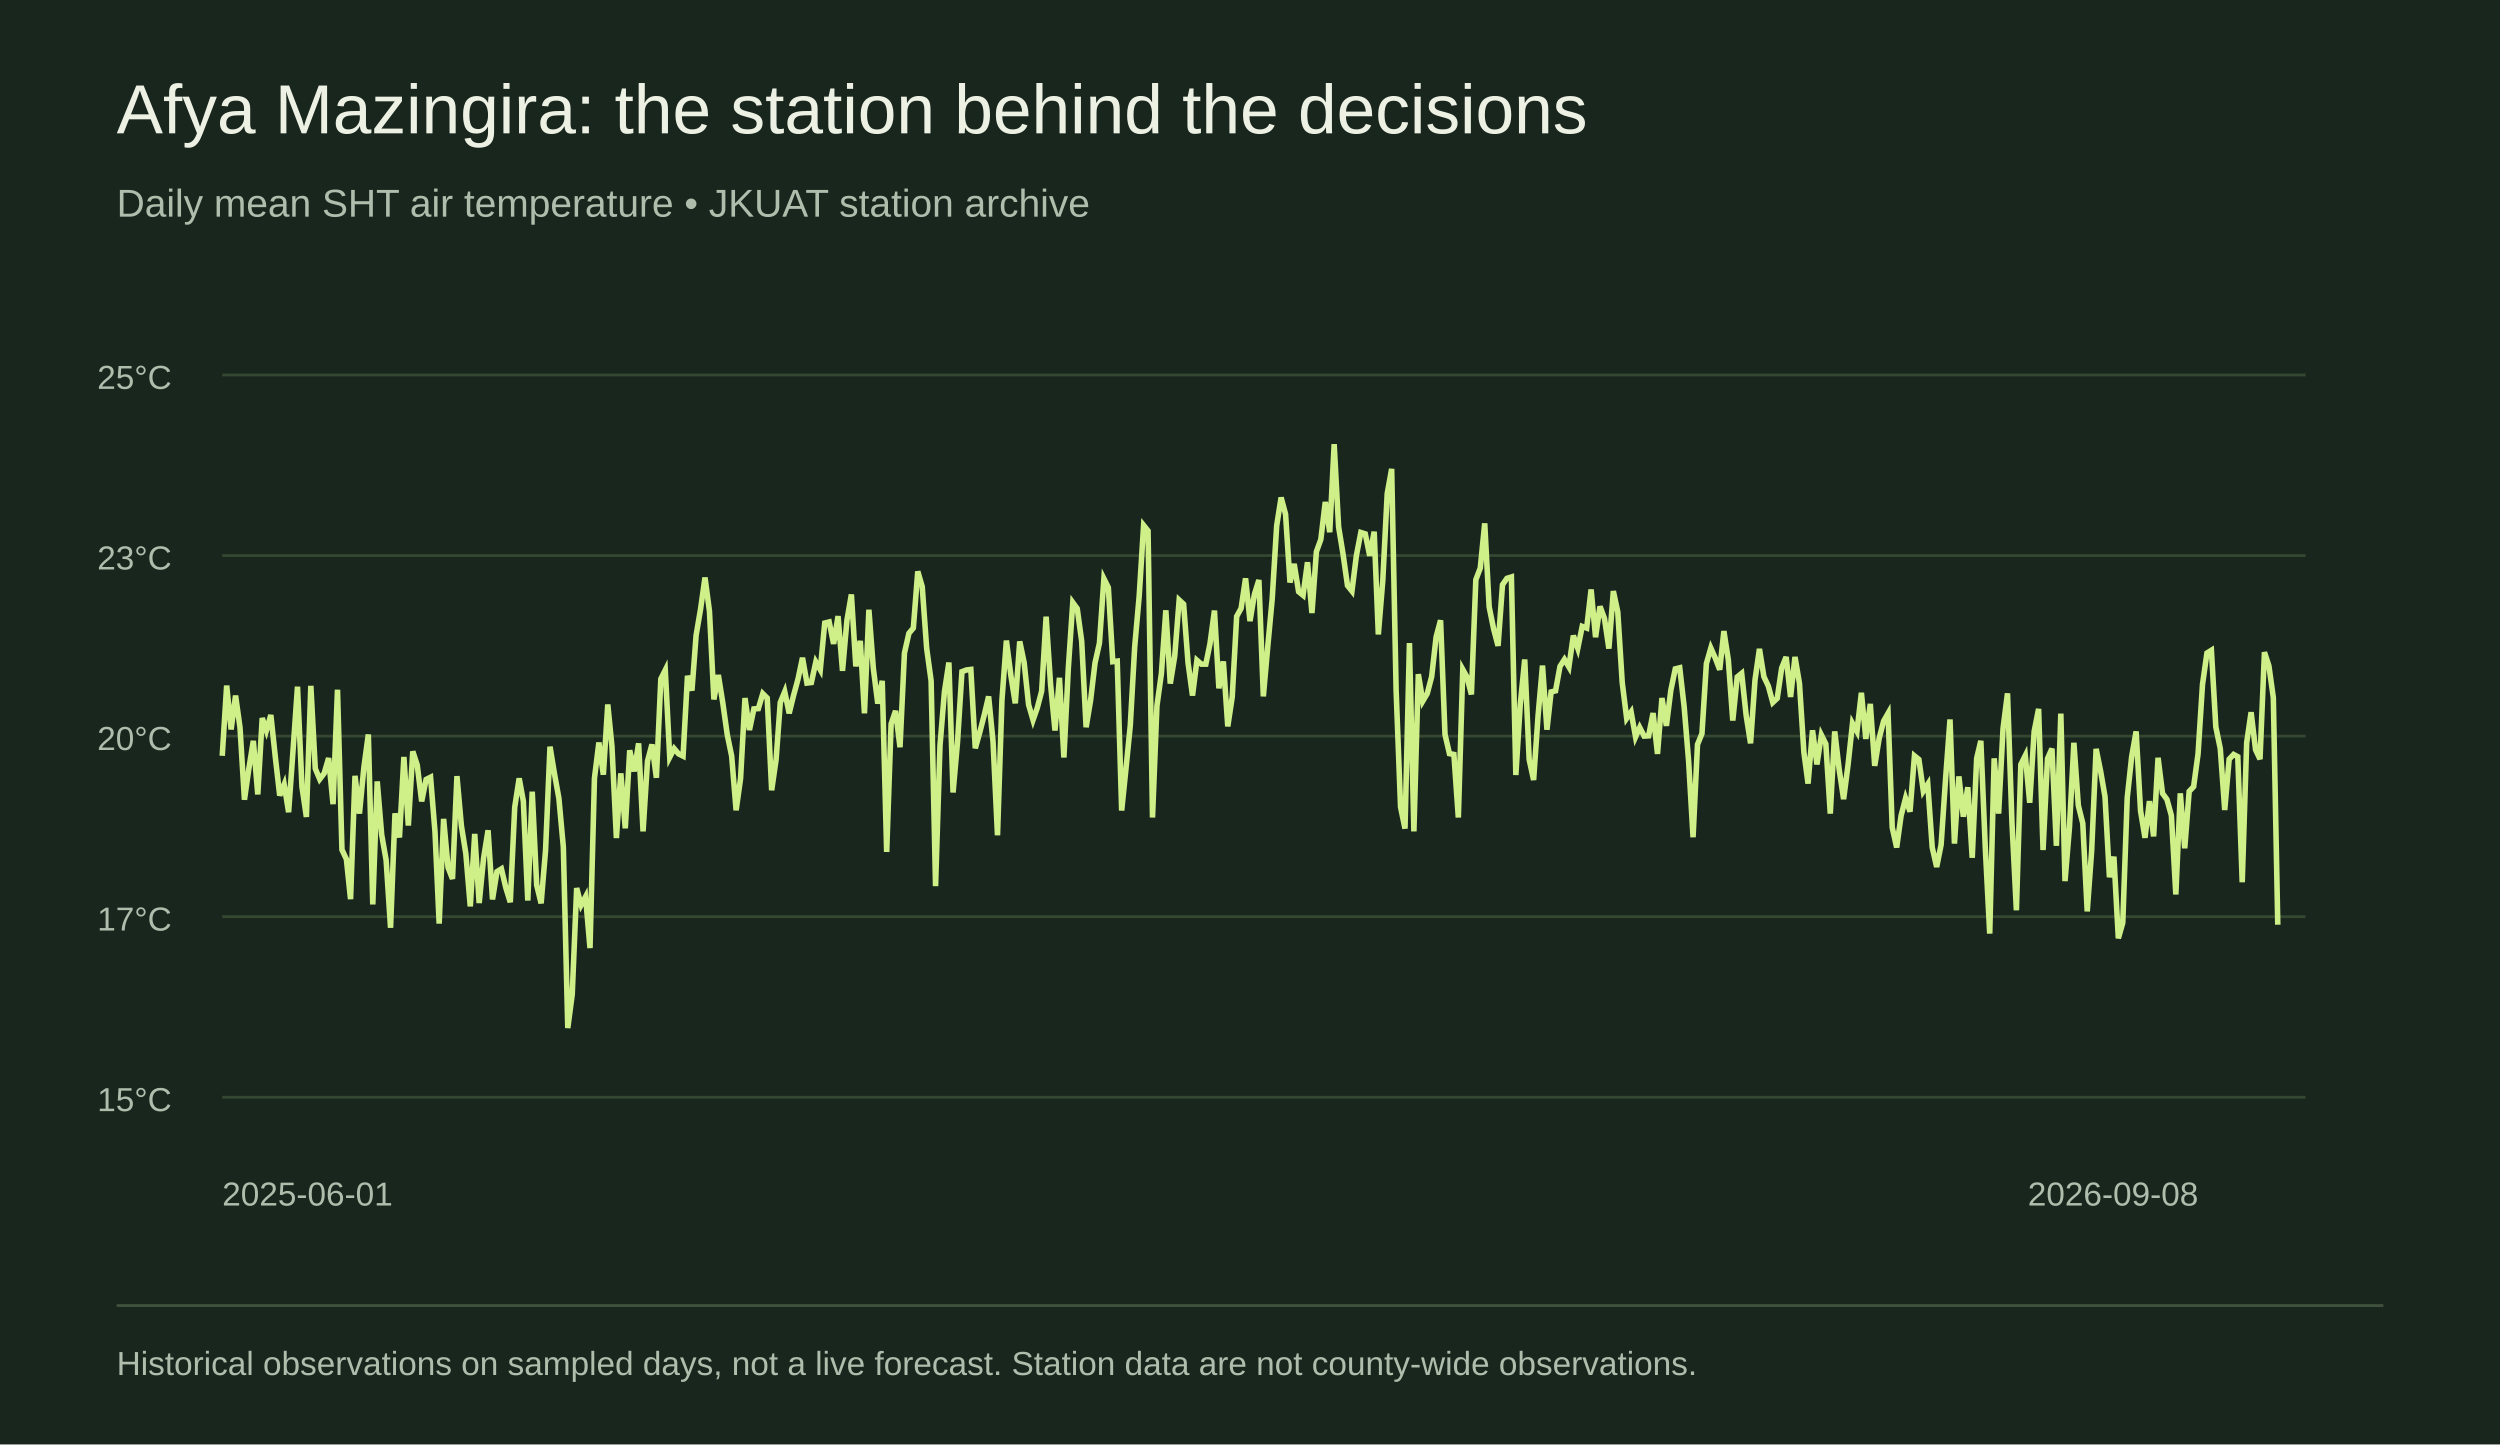
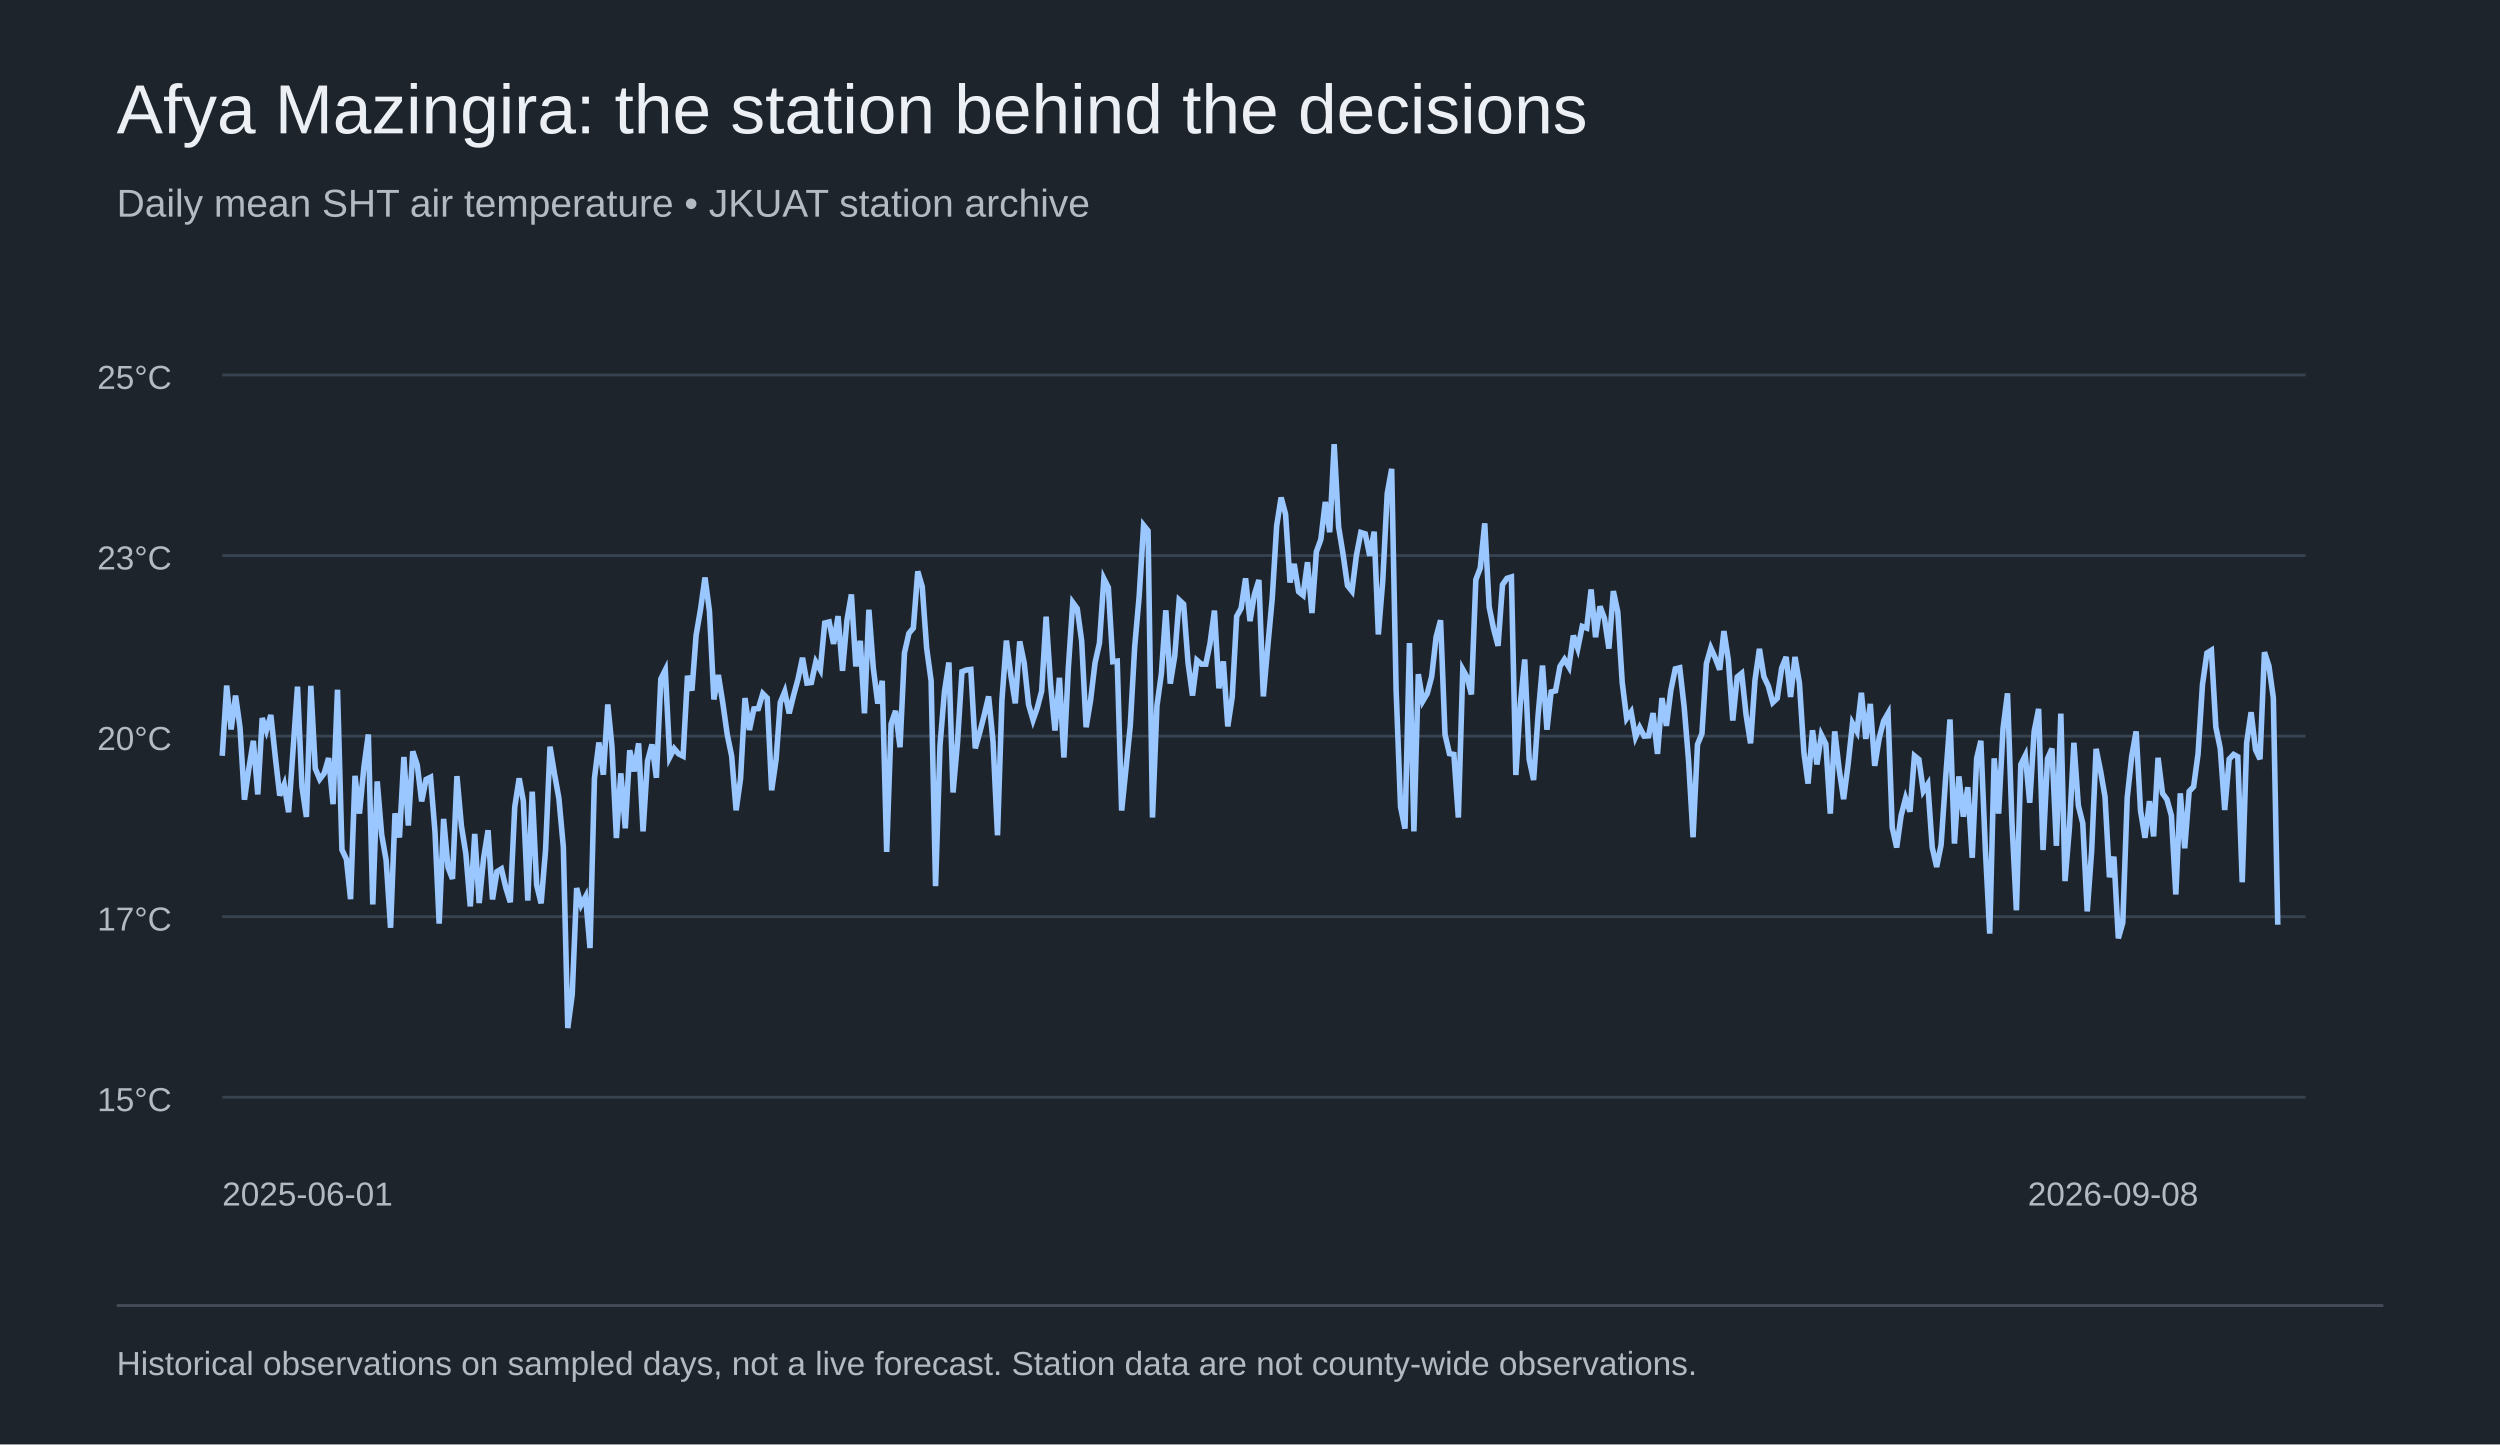
<svg xmlns="http://www.w3.org/2000/svg" viewBox="0 0 900 520" role="img">
-   <rect width="900" height="520" fill="#19261d" />
-   <style>text{font-family:Arial,sans-serif;fill:#edf1e4}.muted{fill:#afbdad;font-size:14px}.label{font-size:17px}.value{fill:#cfef88;font-size:22px}.small{fill:#afbdad;font-size:12px}</style>
+   <rect width="900" height="520" fill="#1d242c" />
+   <style>text{font-family:Arial,sans-serif;fill:#ecf0f5}.muted{fill:#b4bac2;font-size:14px}.label{font-size:17px}.value{fill:#9ac7ff;font-size:22px}.small{fill:#b4bac2;font-size:12px}</style>
  <text x="42" y="48" font-size="25">Afya Mazingira: the station behind the decisions</text>
  <text x="42" y="78" class="muted">Daily mean SHT air temperature • JKUAT station archive</text>
-   <path d="M80 395H830" stroke="#344731" />
+   <path d="M80 395H830" stroke="#384352" />
  <text x="35" y="400" class="small">15°C</text>
-   <path d="M80 330H830" stroke="#344731" />
+   <path d="M80 330H830" stroke="#384352" />
  <text x="35" y="335" class="small">17°C</text>
-   <path d="M80 265H830" stroke="#344731" />
+   <path d="M80 265H830" stroke="#384352" />
  <text x="35" y="270" class="small">20°C</text>
-   <path d="M80 200H830" stroke="#344731" />
+   <path d="M80 200H830" stroke="#384352" />
  <text x="35" y="205" class="small">23°C</text>
-   <path d="M80 135H830" stroke="#344731" />
+   <path d="M80 135H830" stroke="#384352" />
  <text x="35" y="140" class="small">25°C</text>
-   <polyline points="80.0,272.1 81.6,246.8 83.2,262.6 84.8,250.4 86.4,261.9 88.0,287.9 89.6,276.6 91.2,266.7 92.8,286.0 94.4,258.5 95.9,263.0 97.5,257.4 99.1,272.4 100.7,286.4 102.3,282.4 103.9,292.4 105.5,270.0 107.1,247.2 108.7,283.2 110.3,294.1 111.9,246.9 113.5,276.7 115.1,280.5 116.7,278.4 118.3,272.9 119.9,289.5 121.5,248.3 123.1,305.9 124.7,309.3 126.2,323.7 127.8,279.3 129.4,292.9 131.0,276.2 132.6,264.4 134.2,325.6 135.8,281.3 137.4,300.5 139.0,309.6 140.6,334.0 142.2,292.8 143.8,301.5 145.4,272.5 147.0,297.2 148.6,270.5 150.2,275.4 151.8,288.5 153.4,280.6 155.0,279.8 156.6,299.5 158.1,332.5 159.7,294.8 161.3,312.3 162.9,316.4 164.5,279.4 166.1,297.3 167.7,307.3 169.3,326.3 170.9,300.2 172.5,325.1 174.1,308.9 175.7,298.9 177.3,323.8 178.9,313.8 180.5,312.8 182.1,319.6 183.7,324.8 185.3,290.6 186.9,280.2 188.4,288.4 190.0,324.2 191.6,285.0 193.2,318.6 194.8,325.2 196.4,306.1 198.0,268.8 199.6,278.5 201.2,287.4 202.8,304.9 204.4,370.1 206.0,358.0 207.6,319.7 209.2,325.8 210.8,322.8 212.4,341.3 214.0,280.2 215.6,267.3 217.2,278.9 218.8,253.6 220.3,268.7 221.9,301.7 223.5,278.4 225.1,298.2 226.7,270.1 228.3,277.7 229.9,267.6 231.5,299.3 233.1,274.0 234.7,268.0 236.3,280.0 237.9,244.4 239.5,241.2 241.1,272.6 242.7,269.5 244.3,271.4 245.9,272.2 247.5,243.3 249.1,248.6 250.6,228.7 252.2,219.3 253.8,207.9 255.4,220.0 257.0,251.8 258.6,243.0 260.2,253.0 261.8,264.4 263.4,272.2 265.0,291.7 266.6,280.3 268.2,251.3 269.8,262.8 271.4,255.2 273.0,255.1 274.6,249.7 276.2,251.3 277.8,284.5 279.4,273.4 280.9,252.9 282.5,249.0 284.1,256.8 285.7,250.3 287.3,244.4 288.9,236.8 290.5,245.9 292.1,245.7 293.7,238.3 295.3,241.1 296.9,224.3 298.5,223.9 300.1,231.8 301.7,221.8 303.3,241.5 304.9,223.3 306.5,214.0 308.1,239.9 309.7,230.7 311.2,256.8 312.8,219.5 314.4,240.6 316.0,253.3 317.6,245.1 319.2,306.7 320.8,260.6 322.4,255.9 324.0,269.0 325.6,235.1 327.2,228.0 328.8,226.1 330.4,205.7 332.0,211.2 333.6,233.4 335.2,245.1 336.8,319.0 338.4,268.4 340.0,249.0 341.6,238.5 343.1,285.3 344.7,267.2 346.3,241.8 347.9,241.2 349.5,241.0 351.1,269.4 352.7,263.7 354.3,257.5 355.9,250.7 357.5,267.1 359.1,300.7 360.7,252.0 362.3,230.6 363.9,243.1 365.5,253.2 367.1,230.9 368.7,238.6 370.3,253.7 371.9,259.2 373.4,254.9 375.0,248.8 376.6,222.0 378.2,246.3 379.8,263.0 381.4,244.0 383.0,272.7 384.6,240.5 386.2,216.9 387.8,219.1 389.4,230.8 391.0,261.8 392.6,252.2 394.2,238.7 395.8,231.5 397.4,208.3 399.0,211.5 400.6,238.2 402.2,238.0 403.8,291.8 405.3,277.2 406.9,261.2 408.5,232.7 410.1,214.7 411.7,189.1 413.3,191.1 414.9,294.3 416.5,254.1 418.1,242.5 419.7,219.7 421.3,246.1 422.9,236.2 424.5,216.0 426.1,217.5 427.7,238.6 429.3,250.4 430.9,237.7 432.5,239.1 434.1,239.1 435.6,231.7 437.2,219.8 438.8,247.8 440.4,238.1 442.0,261.5 443.6,250.9 445.2,221.9 446.8,219.0 448.4,208.2 450.0,223.6 451.6,213.9 453.2,208.8 454.8,250.7 456.4,232.7 458.0,215.5 459.6,189.3 461.2,179.1 462.8,185.1 464.4,209.7 465.9,203.0 467.5,213.0 469.1,214.3 470.7,202.4 472.3,220.7 473.9,198.6 475.5,194.2 477.1,180.7 478.7,191.6 480.3,159.9 481.9,189.7 483.5,199.5 485.1,210.8 486.7,212.8 488.3,200.0 489.9,191.7 491.5,192.2 493.1,200.1 494.7,191.4 496.2,228.4 497.8,209.0 499.4,177.7 501.0,168.8 502.6,248.4 504.2,290.5 505.8,298.3 507.4,231.5 509.0,299.3 510.6,242.7 512.2,252.4 513.8,249.7 515.4,243.6 517.0,229.3 518.6,223.3 520.2,264.4 521.8,271.3 523.4,271.6 525.0,294.3 526.6,241.0 528.1,243.7 529.7,250.0 531.3,208.7 532.9,204.5 534.5,188.4 536.1,218.5 537.7,226.4 539.3,232.5 540.9,210.5 542.5,208.2 544.1,207.7 545.7,279.0 547.3,253.5 548.9,237.4 550.5,273.4 552.1,280.8 553.7,257.7 555.3,239.6 556.9,262.7 558.4,249.1 560.0,248.7 561.6,239.9 563.2,237.4 564.8,240.1 566.4,228.8 568.0,233.4 569.6,225.5 571.2,226.1 572.8,212.2 574.4,229.4 576.0,218.3 577.6,222.6 579.2,233.5 580.8,212.8 582.4,220.3 584.0,245.7 585.6,258.6 587.2,256.3 588.8,265.3 590.3,261.9 591.9,265.0 593.5,264.9 595.1,256.7 596.7,271.4 598.3,251.3 599.9,261.3 601.5,248.5 603.1,240.8 604.7,240.4 606.3,254.5 607.9,274.0 609.5,301.4 611.1,268.0 612.7,264.1 614.3,238.9 615.9,233.3 617.5,236.9 619.1,241.1 620.6,227.2 622.2,237.6 623.8,259.4 625.4,243.7 627.0,242.4 628.6,257.4 630.2,267.6 631.8,244.8 633.4,233.6 635.0,243.6 636.6,247.0 638.2,252.9 639.8,251.4 641.4,240.5 643.0,236.5 644.6,250.9 646.2,236.5 647.8,246.0 649.4,270.8 650.9,282.1 652.5,262.9 654.1,275.2 655.7,264.6 657.3,267.8 658.9,292.9 660.5,263.3 662.1,277.0 663.7,287.7 665.3,275.3 666.9,260.4 668.5,263.3 670.1,249.4 671.7,266.0 673.3,253.4 674.9,275.7 676.5,265.8 678.1,259.6 679.7,256.8 681.2,297.9 682.8,305.1 684.4,293.6 686.0,287.4 687.6,292.2 689.2,272.1 690.8,273.4 692.4,284.8 694.0,282.3 695.6,305.1 697.2,312.1 698.8,304.1 700.4,280.5 702.0,259.0 703.6,303.7 705.2,279.5 706.8,294.0 708.4,283.4 710.0,308.8 711.6,273.0 713.1,266.7 714.7,305.1 716.3,336.1 717.9,273.0 719.5,292.9 721.1,262.2 722.7,249.6 724.3,296.0 725.9,327.7 727.5,275.2 729.1,272.0 730.7,289.0 732.3,263.3 733.9,255.2 735.5,306.0 737.1,273.1 738.7,269.5 740.3,304.5 741.9,256.9 743.4,317.2 745.0,297.9 746.6,267.4 748.2,290.0 749.8,296.4 751.4,328.1 753.0,306.2 754.6,269.6 756.2,277.5 757.8,286.8 759.4,315.8 761.0,308.4 762.6,337.8 764.2,332.2 765.8,287.2 767.4,272.4 769.0,263.3 770.6,291.9 772.2,301.6 773.8,288.4 775.3,301.1 776.9,272.8 778.5,285.6 780.1,287.8 781.7,293.6 783.3,322.0 784.9,285.6 786.5,305.4 788.1,284.9 789.7,283.2 791.3,271.4 792.9,246.4 794.5,235.1 796.1,234.1 797.7,261.7 799.3,269.5 800.9,291.6 802.5,273.3 804.1,271.6 805.6,272.4 807.2,317.6 808.8,267.4 810.4,256.4 812.0,269.9 813.6,273.3 815.2,234.8 816.8,239.7 818.4,251.2 820.0,332.9" fill="none" stroke="#cfef88" stroke-width="2" />
+   <polyline points="80.0,272.1 81.6,246.8 83.2,262.6 84.8,250.4 86.4,261.9 88.0,287.9 89.6,276.6 91.2,266.7 92.8,286.0 94.4,258.5 95.9,263.0 97.5,257.4 99.1,272.4 100.7,286.4 102.3,282.4 103.9,292.4 105.5,270.0 107.1,247.2 108.7,283.2 110.3,294.1 111.9,246.9 113.5,276.7 115.1,280.5 116.7,278.4 118.3,272.9 119.9,289.5 121.5,248.3 123.1,305.9 124.7,309.3 126.2,323.7 127.8,279.3 129.4,292.9 131.0,276.2 132.6,264.4 134.2,325.6 135.8,281.3 137.4,300.5 139.0,309.6 140.6,334.0 142.2,292.8 143.8,301.5 145.4,272.5 147.0,297.2 148.6,270.5 150.2,275.4 151.8,288.5 153.4,280.6 155.0,279.8 156.6,299.5 158.1,332.5 159.7,294.8 161.3,312.3 162.9,316.4 164.5,279.4 166.1,297.3 167.7,307.3 169.3,326.3 170.9,300.2 172.5,325.1 174.1,308.9 175.7,298.9 177.3,323.8 178.9,313.8 180.5,312.8 182.1,319.6 183.7,324.8 185.3,290.6 186.9,280.2 188.4,288.4 190.0,324.2 191.6,285.0 193.2,318.6 194.8,325.2 196.4,306.1 198.0,268.8 199.6,278.5 201.2,287.4 202.8,304.9 204.4,370.1 206.0,358.0 207.6,319.7 209.2,325.8 210.8,322.8 212.4,341.3 214.0,280.2 215.6,267.3 217.2,278.9 218.8,253.6 220.3,268.7 221.9,301.7 223.5,278.4 225.1,298.2 226.7,270.1 228.3,277.7 229.9,267.6 231.5,299.3 233.1,274.0 234.7,268.0 236.3,280.0 237.9,244.4 239.5,241.2 241.1,272.6 242.7,269.5 244.3,271.4 245.9,272.2 247.5,243.3 249.1,248.6 250.6,228.7 252.2,219.3 253.8,207.9 255.4,220.0 257.0,251.8 258.6,243.0 260.2,253.0 261.8,264.4 263.4,272.2 265.0,291.7 266.6,280.3 268.2,251.3 269.8,262.8 271.4,255.2 273.0,255.1 274.6,249.7 276.2,251.3 277.8,284.5 279.4,273.4 280.9,252.9 282.5,249.0 284.1,256.8 285.7,250.3 287.3,244.4 288.9,236.8 290.5,245.9 292.1,245.7 293.7,238.3 295.3,241.1 296.9,224.3 298.5,223.9 300.1,231.8 301.7,221.8 303.3,241.5 304.9,223.3 306.5,214.0 308.1,239.9 309.7,230.7 311.2,256.8 312.8,219.5 314.4,240.6 316.0,253.3 317.6,245.1 319.2,306.7 320.8,260.6 322.4,255.9 324.0,269.0 325.6,235.1 327.2,228.0 328.8,226.1 330.4,205.7 332.0,211.2 333.6,233.4 335.2,245.1 336.8,319.0 338.4,268.4 340.0,249.0 341.6,238.5 343.1,285.3 344.7,267.2 346.3,241.8 347.9,241.2 349.5,241.0 351.1,269.4 352.7,263.7 354.3,257.5 355.9,250.7 357.5,267.1 359.1,300.7 360.7,252.0 362.3,230.6 363.9,243.1 365.5,253.2 367.1,230.9 368.7,238.6 370.3,253.7 371.9,259.2 373.4,254.9 375.0,248.8 376.6,222.0 378.2,246.3 379.8,263.0 381.4,244.0 383.0,272.7 384.6,240.5 386.2,216.9 387.8,219.1 389.4,230.8 391.0,261.8 392.6,252.2 394.2,238.7 395.8,231.5 397.4,208.3 399.0,211.5 400.6,238.2 402.2,238.0 403.8,291.8 405.3,277.2 406.9,261.2 408.5,232.7 410.1,214.7 411.7,189.1 413.3,191.1 414.9,294.3 416.5,254.1 418.1,242.5 419.7,219.7 421.3,246.1 422.9,236.2 424.5,216.0 426.1,217.5 427.7,238.6 429.3,250.4 430.9,237.7 432.5,239.1 434.1,239.1 435.6,231.7 437.2,219.8 438.8,247.8 440.4,238.1 442.0,261.5 443.6,250.9 445.2,221.9 446.8,219.0 448.4,208.2 450.0,223.6 451.6,213.9 453.2,208.8 454.8,250.7 456.4,232.7 458.0,215.5 459.6,189.3 461.2,179.1 462.8,185.1 464.4,209.7 465.9,203.0 467.5,213.0 469.1,214.3 470.7,202.4 472.3,220.7 473.9,198.6 475.5,194.2 477.1,180.7 478.7,191.6 480.3,159.9 481.9,189.7 483.5,199.5 485.1,210.8 486.7,212.8 488.3,200.0 489.9,191.7 491.5,192.2 493.1,200.1 494.7,191.4 496.2,228.4 497.8,209.0 499.4,177.7 501.0,168.8 502.6,248.4 504.2,290.5 505.8,298.3 507.4,231.5 509.0,299.3 510.6,242.7 512.2,252.4 513.8,249.7 515.4,243.6 517.0,229.3 518.6,223.3 520.2,264.4 521.8,271.3 523.4,271.6 525.0,294.3 526.6,241.0 528.1,243.7 529.7,250.0 531.3,208.7 532.9,204.5 534.5,188.4 536.1,218.5 537.7,226.4 539.3,232.5 540.9,210.5 542.5,208.2 544.1,207.7 545.7,279.0 547.3,253.5 548.9,237.4 550.5,273.4 552.1,280.8 553.7,257.7 555.3,239.6 556.9,262.7 558.4,249.1 560.0,248.7 561.6,239.9 563.2,237.4 564.8,240.1 566.4,228.8 568.0,233.4 569.6,225.5 571.2,226.1 572.8,212.2 574.4,229.4 576.0,218.3 577.6,222.6 579.2,233.5 580.8,212.8 582.4,220.3 584.0,245.7 585.6,258.6 587.2,256.3 588.8,265.3 590.3,261.9 591.9,265.0 593.5,264.9 595.1,256.7 596.7,271.4 598.3,251.3 599.9,261.3 601.5,248.5 603.1,240.8 604.7,240.4 606.3,254.5 607.9,274.0 609.5,301.4 611.1,268.0 612.7,264.1 614.3,238.9 615.9,233.3 617.5,236.9 619.1,241.1 620.6,227.2 622.2,237.6 623.8,259.4 625.4,243.7 627.0,242.4 628.6,257.4 630.2,267.6 631.8,244.8 633.4,233.6 635.0,243.6 636.6,247.0 638.2,252.9 639.8,251.4 641.4,240.5 643.0,236.5 644.6,250.9 646.2,236.5 647.8,246.0 649.4,270.8 650.9,282.1 652.5,262.9 654.1,275.2 655.7,264.6 657.3,267.8 658.9,292.9 660.5,263.3 662.1,277.0 663.7,287.7 665.3,275.3 666.9,260.4 668.5,263.3 670.1,249.4 671.7,266.0 673.3,253.4 674.9,275.7 676.5,265.8 678.1,259.6 679.7,256.8 681.2,297.9 682.8,305.1 684.4,293.6 686.0,287.4 687.6,292.2 689.2,272.1 690.8,273.4 692.4,284.8 694.0,282.3 695.6,305.1 697.2,312.1 698.8,304.1 700.4,280.5 702.0,259.0 703.6,303.7 705.2,279.5 706.8,294.0 708.4,283.4 710.0,308.8 711.6,273.0 713.1,266.7 714.7,305.1 716.3,336.1 717.9,273.0 719.5,292.9 721.1,262.2 722.7,249.6 724.3,296.0 725.9,327.7 727.5,275.2 729.1,272.0 730.7,289.0 732.3,263.3 733.9,255.2 735.5,306.0 737.1,273.1 738.7,269.5 740.3,304.5 741.9,256.9 743.4,317.2 745.0,297.9 746.6,267.4 748.2,290.0 749.8,296.4 751.4,328.1 753.0,306.2 754.6,269.6 756.2,277.5 757.8,286.8 759.4,315.8 761.0,308.4 762.6,337.8 764.2,332.2 765.8,287.2 767.4,272.4 769.0,263.3 770.6,291.9 772.2,301.6 773.8,288.4 775.3,301.1 776.9,272.8 778.5,285.6 780.1,287.8 781.7,293.6 783.3,322.0 784.9,285.6 786.5,305.4 788.1,284.9 789.7,283.2 791.3,271.4 792.9,246.4 794.5,235.1 796.1,234.1 797.7,261.7 799.3,269.5 800.9,291.6 802.5,273.3 804.1,271.6 805.6,272.4 807.2,317.6 808.8,267.4 810.4,256.4 812.0,269.9 813.6,273.3 815.2,234.8 816.8,239.7 818.4,251.2 820.0,332.9" fill="none" stroke="#9ac7ff" stroke-width="2" />
  <text x="80" y="434" class="small">2025-06-01</text>
  <text x="730" y="434" class="small">2026-09-08</text>
-   <path d="M42 470H858" stroke="#40513e" />
+   <path d="M42 470H858" stroke="#454d5a" />
  <text x="42" y="495" class="small">Historical observations on sampled days, not a live forecast. Station data are not county-wide observations.</text>
</svg>
